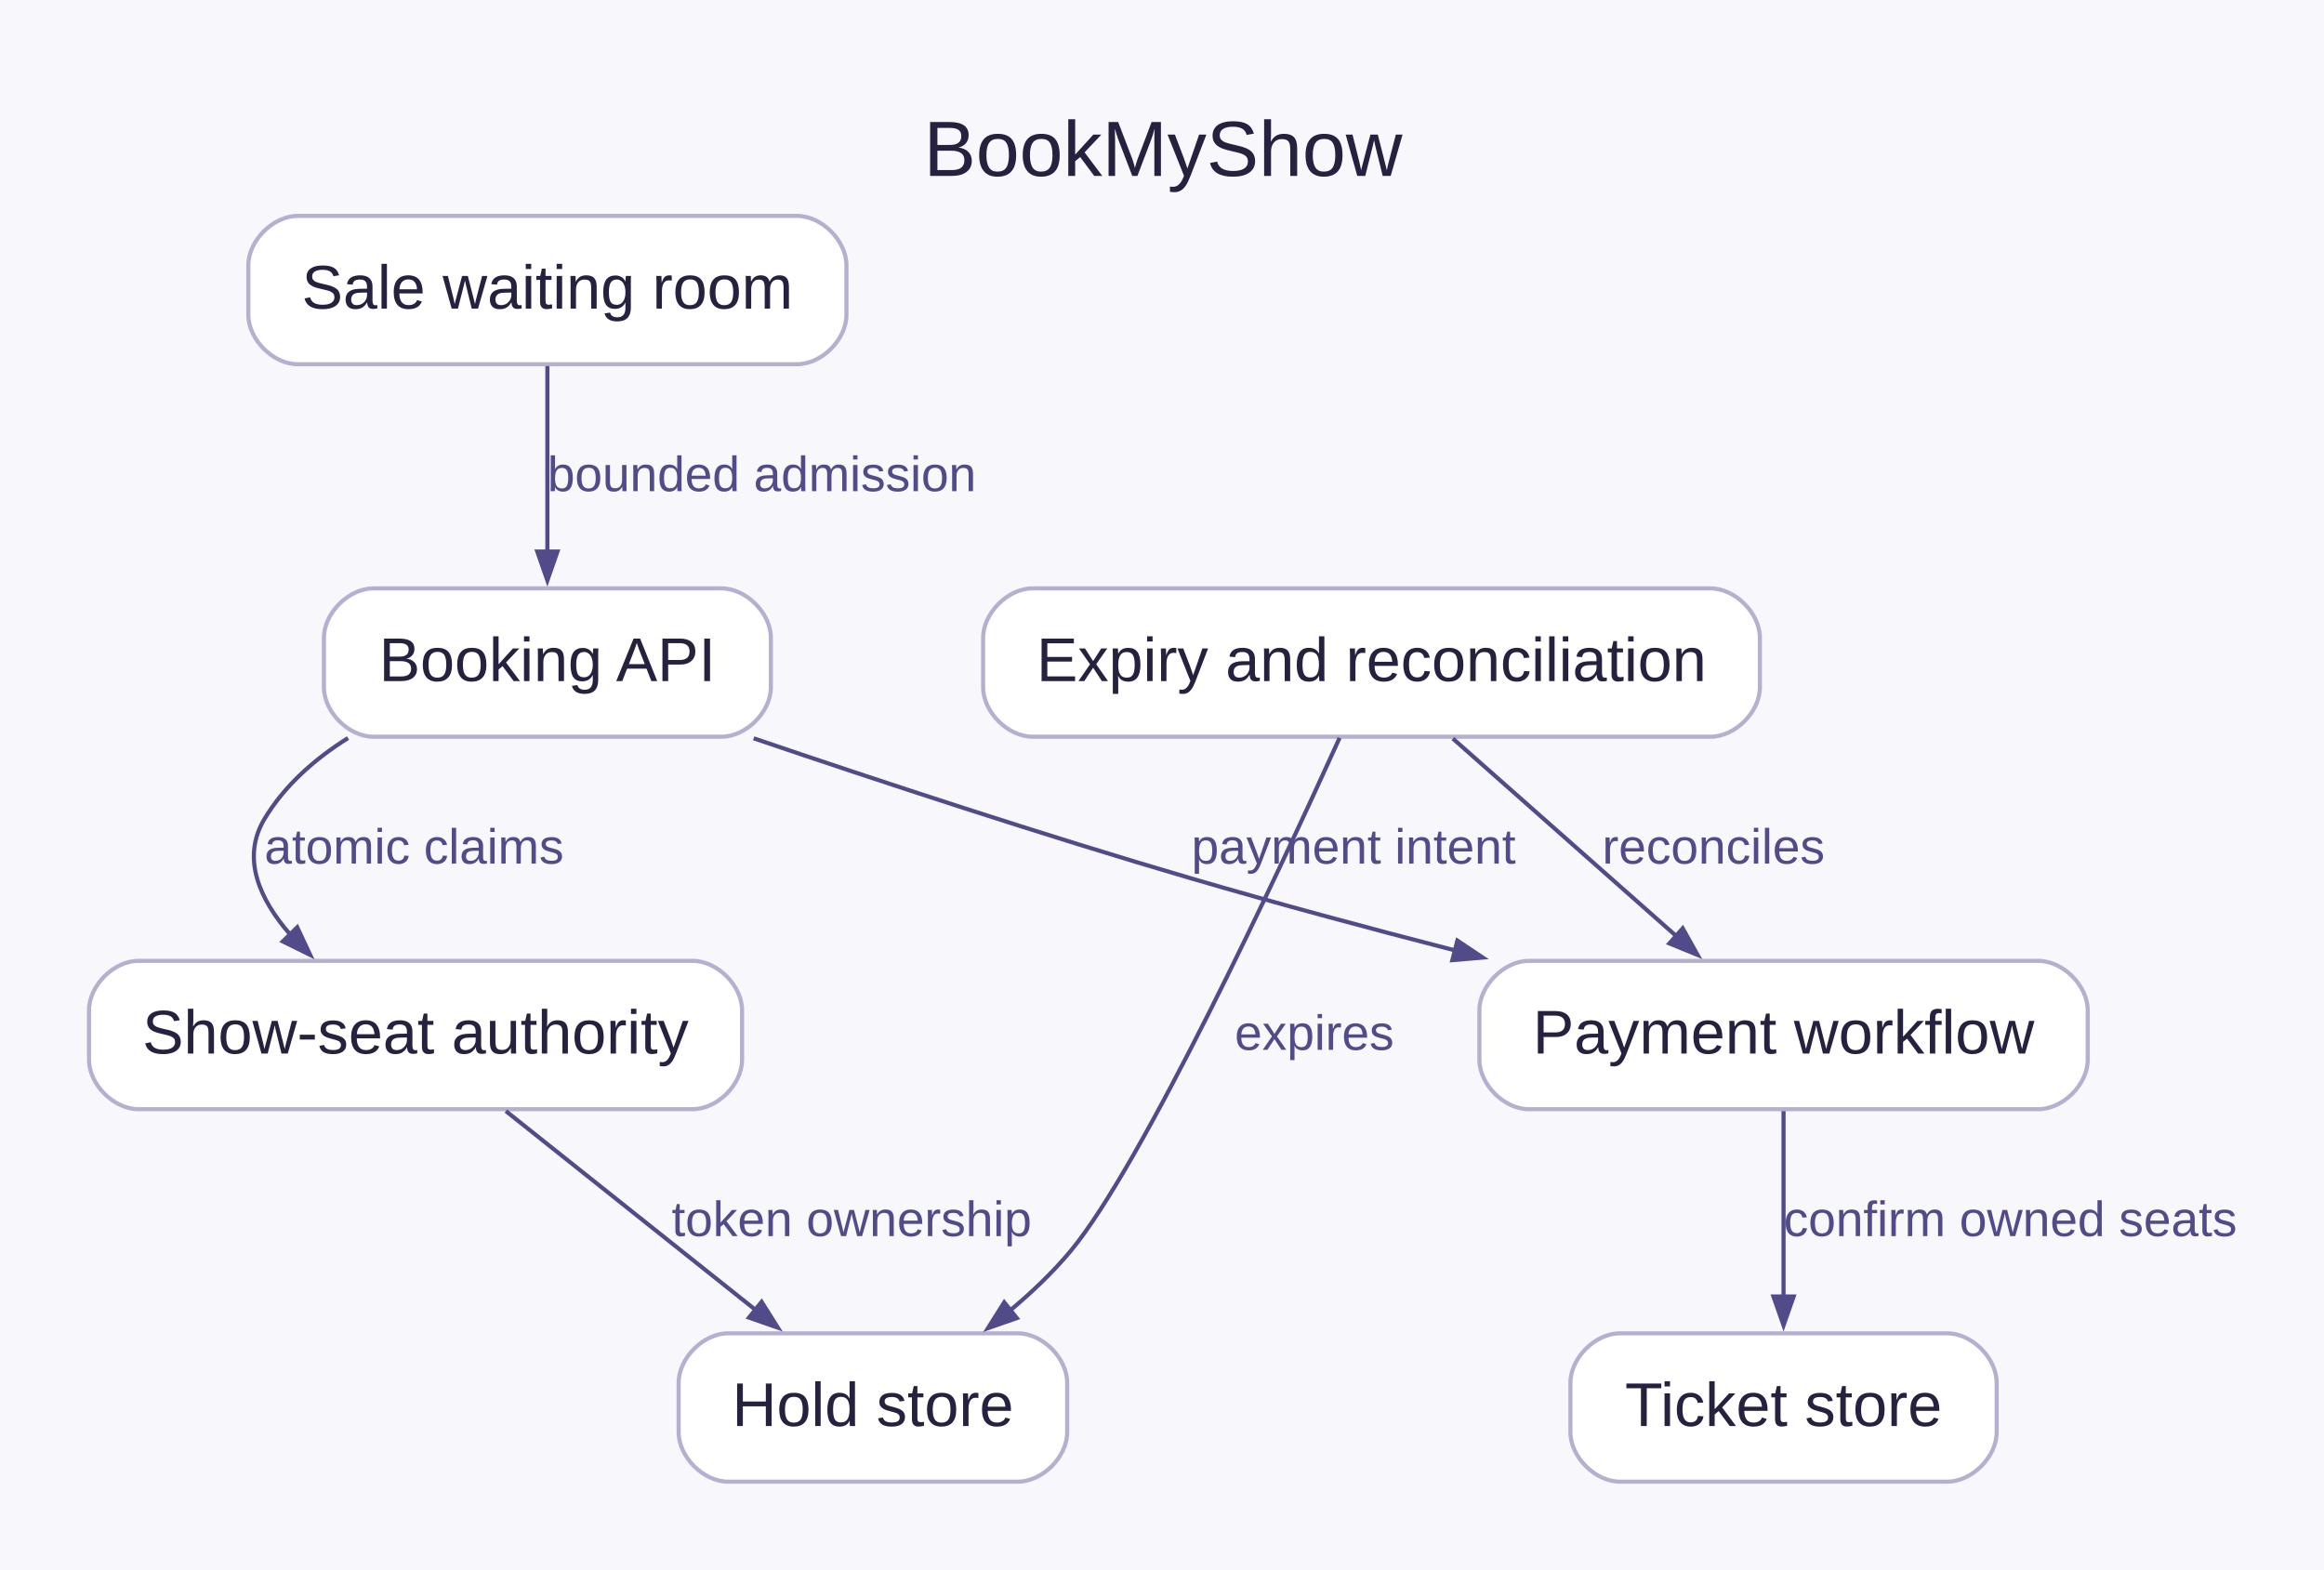
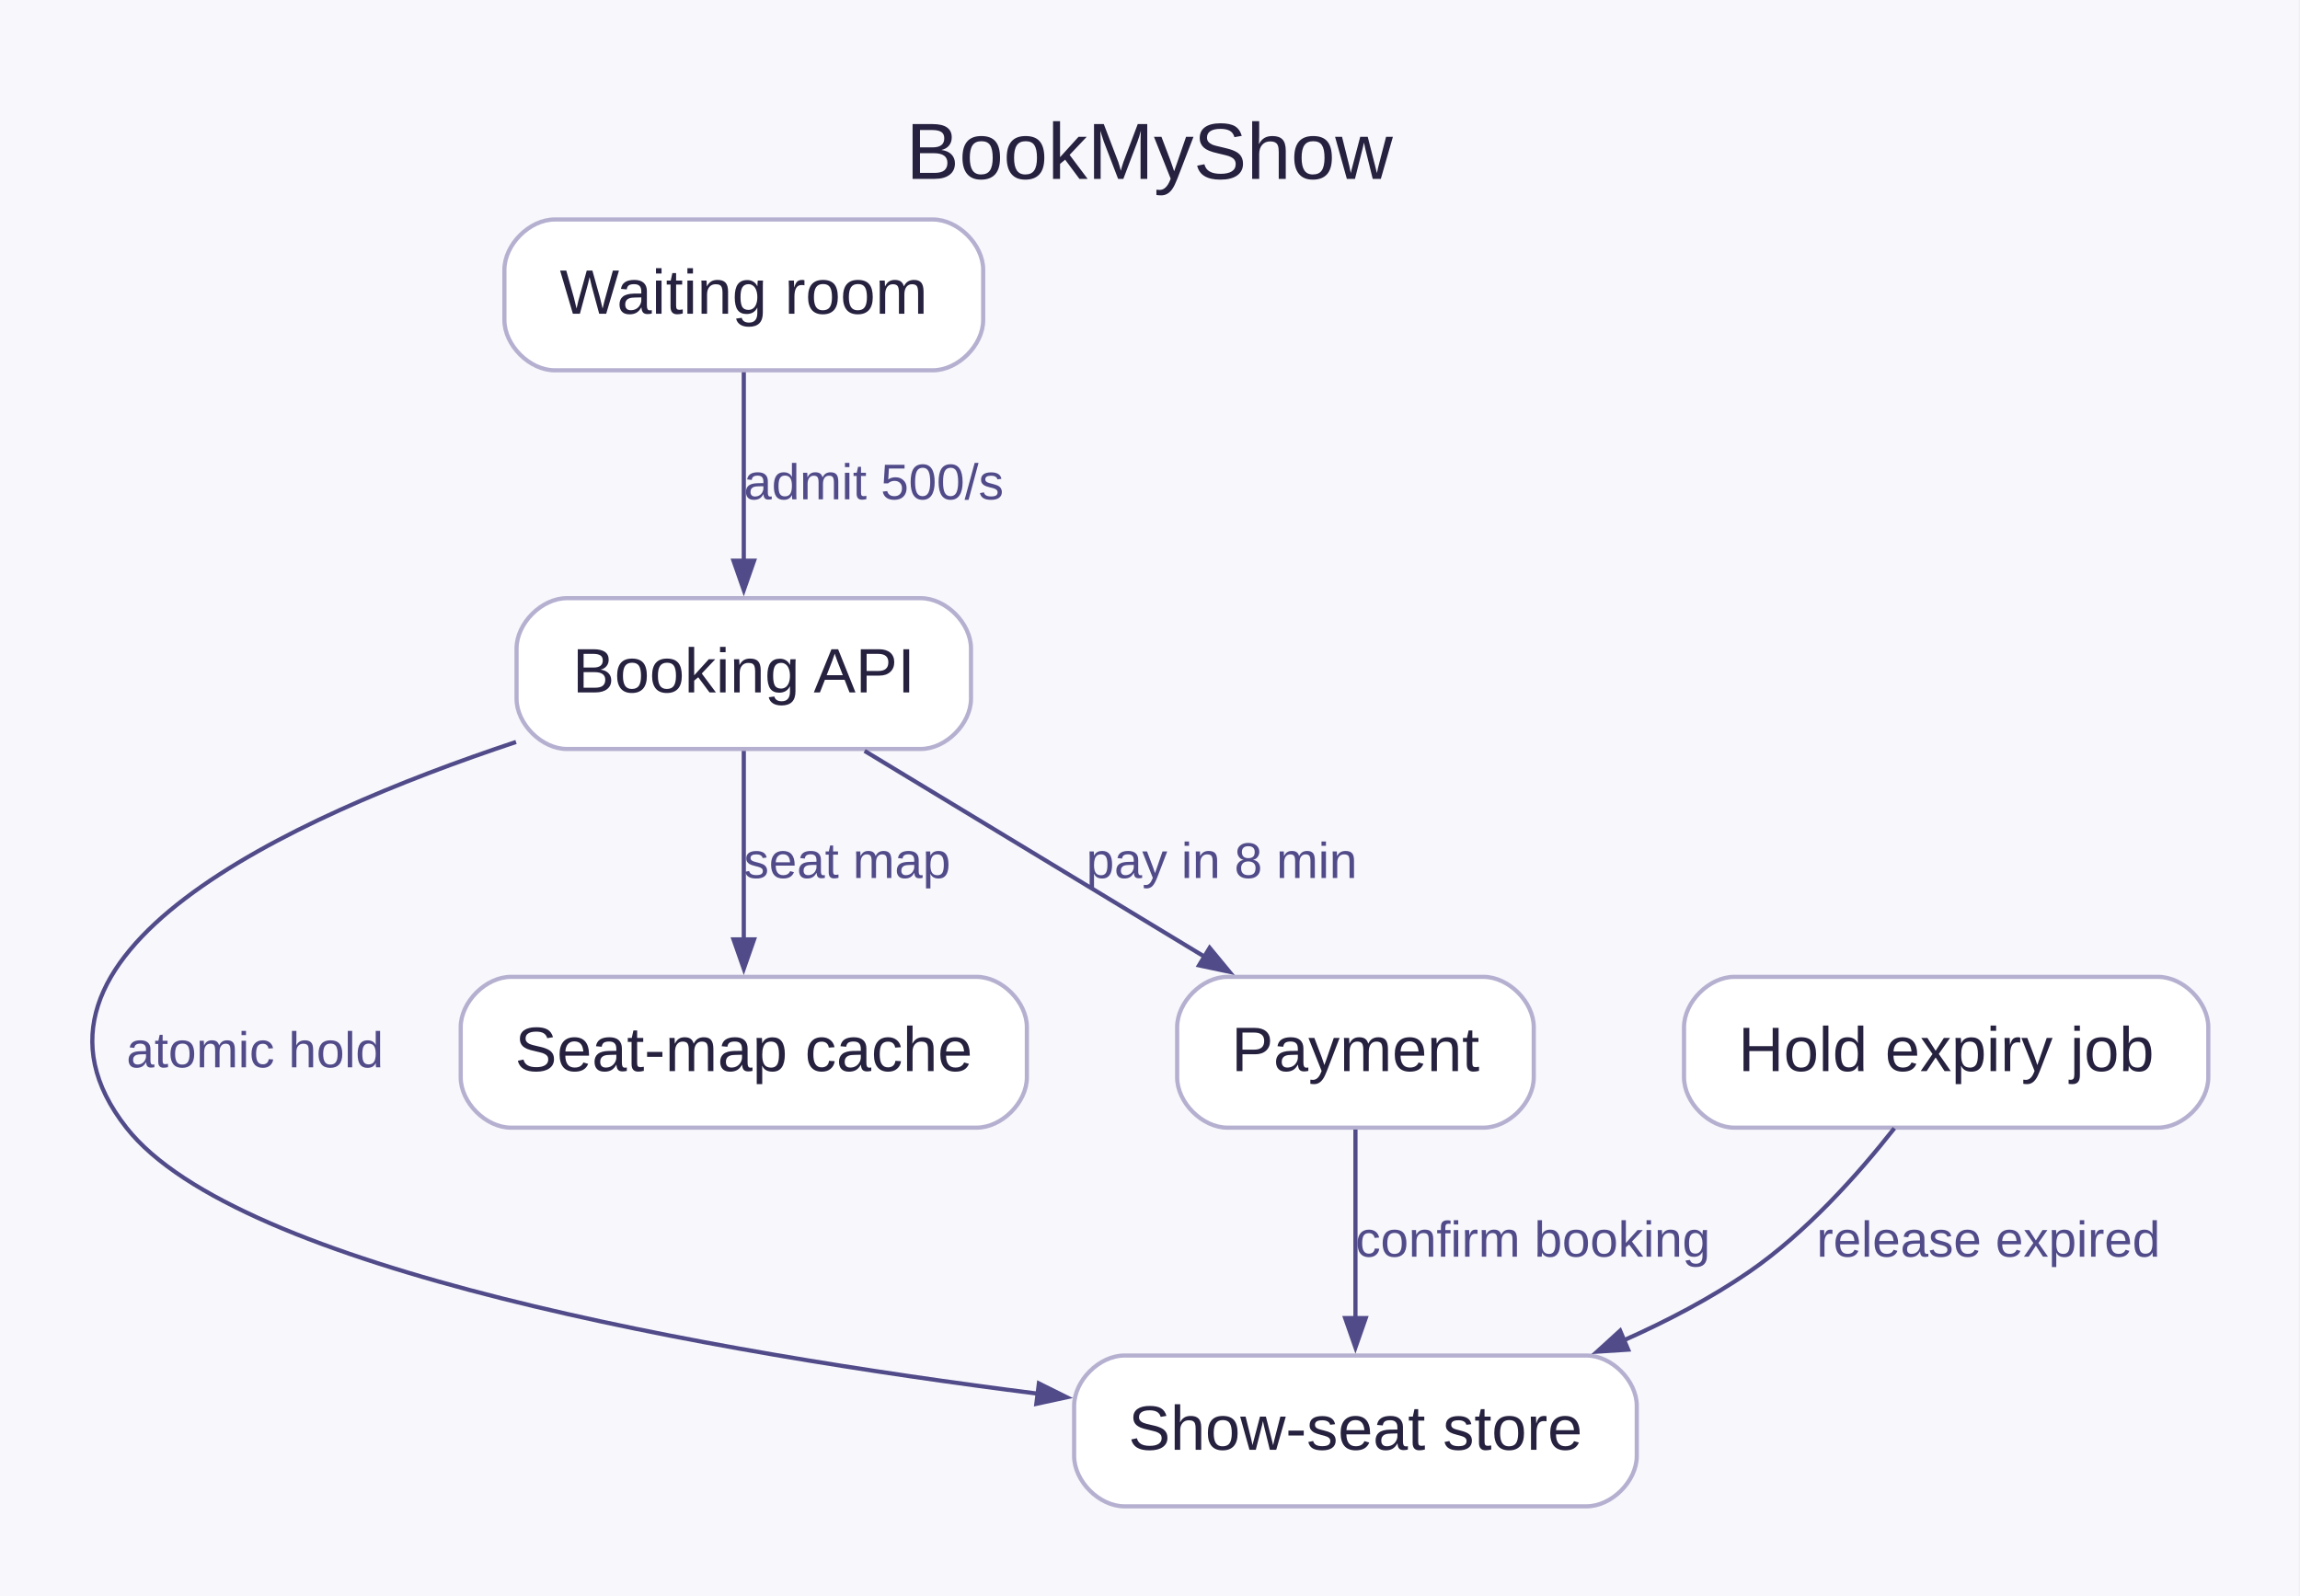
- <svg xmlns="http://www.w3.org/2000/svg" width="564pt" height="381pt" viewBox="0.00 0.00 564.00 381.00" role="img" aria-labelledby="answer-title answer-desc">
+ <svg xmlns="http://www.w3.org/2000/svg" width="549pt" height="381pt" viewBox="0.00 0.00 549.00 381.00" role="img" aria-labelledby="answer-title answer-desc">
  <g id="graph0" class="graph" transform="scale(1 1) rotate(0) translate(21.6 359.6)">
-     <polygon fill="#f7f7fc" stroke="none" points="-21.6,21.6 -21.6,-359.6 542.89,-359.6 542.89,21.6 -21.6,21.6" />
-     <text xml:space="preserve" text-anchor="middle" x="260.65" y="-316.9" font-family="Arial" font-size="19.00" fill="#25213e">BookMyShow</text>
+     <polygon fill="#f7f7fc" stroke="none" points="-21.6,21.6 -21.6,-359.6 527.11,-359.6 527.11,21.6 -21.6,21.6" />
+     <text xml:space="preserve" text-anchor="middle" x="252.75" y="-316.9" font-family="Arial" font-size="19.00" fill="#25213e">BookMyShow</text>
    <g id="node1" class="node">
-       <path fill="#ffffff" stroke="#b6b0d0" d="M171.82,-307.2C171.82,-307.2 50.67,-307.2 50.67,-307.2 44.67,-307.2 38.67,-301.2 38.67,-295.2 38.67,-295.2 38.67,-283.2 38.67,-283.2 38.67,-277.2 44.67,-271.2 50.67,-271.2 50.67,-271.2 171.82,-271.2 171.82,-271.2 177.82,-271.2 183.82,-277.2 183.82,-283.2 183.82,-283.2 183.82,-295.2 183.82,-295.2 183.82,-301.2 177.82,-307.2 171.82,-307.2" />
-       <text xml:space="preserve" text-anchor="middle" x="111.24" y="-284.7" font-family="Arial" font-size="15.00" fill="#25213e">Sale waiting room</text>
+       <path fill="#ffffff" stroke="#b6b0d0" d="M201.08,-307.2C201.08,-307.2 110.8,-307.2 110.8,-307.2 104.8,-307.2 98.8,-301.2 98.8,-295.2 98.8,-295.2 98.8,-283.2 98.8,-283.2 98.8,-277.2 104.8,-271.2 110.8,-271.2 110.8,-271.2 201.08,-271.2 201.08,-271.2 207.08,-271.2 213.08,-277.2 213.08,-283.2 213.08,-283.2 213.08,-295.2 213.08,-295.2 213.08,-301.2 207.08,-307.2 201.08,-307.2" />
+       <text xml:space="preserve" text-anchor="middle" x="155.94" y="-284.7" font-family="Arial" font-size="15.00" fill="#25213e">Waiting room</text>
    </g>
    <g id="node2" class="node">
-       <path fill="#ffffff" stroke="#b6b0d0" d="M153.48,-216.8C153.48,-216.8 69.01,-216.8 69.01,-216.8 63.01,-216.8 57.01,-210.8 57.01,-204.8 57.01,-204.8 57.01,-192.8 57.01,-192.8 57.01,-186.8 63.01,-180.8 69.01,-180.8 69.01,-180.8 153.48,-180.8 153.48,-180.8 159.48,-180.8 165.48,-186.8 165.48,-192.8 165.48,-192.8 165.48,-204.8 165.48,-204.8 165.48,-210.8 159.48,-216.8 153.48,-216.8" />
-       <text xml:space="preserve" text-anchor="middle" x="111.24" y="-194.3" font-family="Arial" font-size="15.00" fill="#25213e">Booking API</text>
+       <path fill="#ffffff" stroke="#b6b0d0" d="M198.17,-216.8C198.17,-216.8 113.7,-216.8 113.7,-216.8 107.7,-216.8 101.7,-210.8 101.7,-204.8 101.7,-204.8 101.7,-192.8 101.7,-192.8 101.7,-186.8 107.7,-180.8 113.7,-180.8 113.7,-180.8 198.17,-180.8 198.17,-180.8 204.17,-180.8 210.17,-186.8 210.17,-192.8 210.17,-192.8 210.17,-204.8 210.17,-204.8 210.17,-210.8 204.17,-216.8 198.17,-216.8" />
+       <text xml:space="preserve" text-anchor="middle" x="155.94" y="-194.3" font-family="Arial" font-size="15.00" fill="#25213e">Booking API</text>
    </g>
    <g id="edge1" class="edge">
-       <path fill="none" stroke="#514b89" d="M111.24,-270.74C111.24,-257.78 111.24,-239.92 111.24,-225.36" />
-       <polygon fill="#514b89" stroke="#514b89" points="113.69,-225.74 111.24,-218.74 108.79,-225.74 113.69,-225.74" />
-       <text xml:space="preserve" text-anchor="middle" x="163.28" y="-240.4" font-family="Arial" font-size="12.00" fill="#514b89">bounded admission</text>
+       <path fill="none" stroke="#514b89" d="M155.94,-270.74C155.94,-257.78 155.94,-239.92 155.94,-225.36" />
+       <polygon fill="#514b89" stroke="#514b89" points="158.39,-225.74 155.94,-218.74 153.49,-225.74 158.39,-225.74" />
+       <text xml:space="preserve" text-anchor="middle" x="186.96" y="-240.4" font-family="Arial" font-size="12.00" fill="#514b89">admit 500/s</text>
    </g>
    <g id="node3" class="node">
-       <path fill="#ffffff" stroke="#b6b0d0" d="M146.49,-126.4C146.49,-126.4 12,-126.4 12,-126.4 6,-126.4 0,-120.4 0,-114.4 0,-114.4 0,-102.4 0,-102.4 0,-96.4 6,-90.4 12,-90.4 12,-90.4 146.49,-90.4 146.49,-90.4 152.49,-90.4 158.49,-96.4 158.49,-102.4 158.49,-102.4 158.49,-114.4 158.49,-114.4 158.49,-120.4 152.49,-126.4 146.49,-126.4" />
-       <text xml:space="preserve" text-anchor="middle" x="79.24" y="-103.9" font-family="Arial" font-size="15.00" fill="#25213e">Show-seat authority</text>
+       <path fill="#ffffff" stroke="#b6b0d0" d="M357.09,-36C357.09,-36 246.79,-36 246.79,-36 240.79,-36 234.79,-30 234.79,-24 234.79,-24 234.79,-12 234.79,-12 234.79,-6 240.79,0 246.79,0 246.79,0 357.09,0 357.09,0 363.09,0 369.09,-6 369.09,-12 369.09,-12 369.09,-24 369.09,-24 369.09,-30 363.09,-36 357.09,-36" />
+       <text xml:space="preserve" text-anchor="middle" x="301.94" y="-13.5" font-family="Arial" font-size="15.00" fill="#25213e">Show-seat store</text>
+     </g>
+     <g id="edge3" class="edge">
+       <path fill="none" stroke="#514b89" d="M101.57,-182.47C47.28,-164.41 -23.8,-131.6 8.57,-90.4 35.17,-56.55 148.42,-36.74 226.17,-26.89" />
+       <polygon fill="#514b89" stroke="#514b89" points="226.38,-29.34 233.02,-26.04 225.77,-24.47 226.38,-29.34" />
+       <text xml:space="preserve" text-anchor="middle" x="39.26" y="-104.8" font-family="Arial" font-size="12.00" fill="#514b89">atomic hold</text>
+     </g>
+     <g id="node4" class="node">
+       <path fill="#ffffff" stroke="#b6b0d0" d="M211.51,-126.4C211.51,-126.4 100.37,-126.4 100.37,-126.4 94.37,-126.4 88.37,-120.4 88.37,-114.4 88.37,-114.4 88.37,-102.4 88.37,-102.4 88.37,-96.4 94.37,-90.4 100.37,-90.4 100.37,-90.4 211.51,-90.4 211.51,-90.4 217.51,-90.4 223.51,-96.4 223.51,-102.4 223.51,-102.4 223.51,-114.4 223.51,-114.4 223.51,-120.4 217.51,-126.4 211.51,-126.4" />
+       <text xml:space="preserve" text-anchor="middle" x="155.94" y="-103.9" font-family="Arial" font-size="15.00" fill="#25213e">Seat-map cache</text>
    </g>
    <g id="edge2" class="edge">
-       <path fill="none" stroke="#514b89" d="M62.86,-180.48C54.76,-175.39 47.43,-168.94 42.56,-160.8 36.91,-151.33 41.36,-141.37 48.85,-132.76" />
-       <polygon fill="#514b89" stroke="#514b89" points="50.53,-134.55 53.68,-127.84 47.03,-131.12 50.53,-134.55" />
-       <text xml:space="preserve" text-anchor="middle" x="78.9" y="-150" font-family="Arial" font-size="12.00" fill="#514b89">atomic claims</text>
+       <path fill="none" stroke="#514b89" d="M155.94,-180.34C155.94,-167.38 155.94,-149.52 155.94,-134.96" />
+       <polygon fill="#514b89" stroke="#514b89" points="158.39,-135.34 155.94,-128.34 153.49,-135.34 158.39,-135.34" />
+       <text xml:space="preserve" text-anchor="middle" x="180.62" y="-150" font-family="Arial" font-size="12.00" fill="#514b89">seat map</text>
    </g>
    <g id="node5" class="node">
-       <path fill="#ffffff" stroke="#b6b0d0" d="M473.06,-126.4C473.06,-126.4 349.43,-126.4 349.43,-126.4 343.43,-126.4 337.43,-120.4 337.43,-114.4 337.43,-114.4 337.43,-102.4 337.43,-102.4 337.43,-96.4 343.43,-90.4 349.43,-90.4 349.43,-90.4 473.06,-90.4 473.06,-90.4 479.06,-90.4 485.06,-96.4 485.06,-102.4 485.06,-102.4 485.06,-114.4 485.06,-114.4 485.06,-120.4 479.06,-126.4 473.06,-126.4" />
-       <text xml:space="preserve" text-anchor="middle" x="411.24" y="-103.9" font-family="Arial" font-size="15.00" fill="#25213e">Payment workflow</text>
+       <path fill="#ffffff" stroke="#b6b0d0" d="M332.5,-126.4C332.5,-126.4 271.38,-126.4 271.38,-126.4 265.38,-126.4 259.38,-120.4 259.38,-114.4 259.38,-114.4 259.38,-102.4 259.38,-102.4 259.38,-96.4 265.38,-90.4 271.38,-90.4 271.38,-90.4 332.5,-90.4 332.5,-90.4 338.5,-90.4 344.5,-96.4 344.5,-102.4 344.5,-102.4 344.5,-114.4 344.5,-114.4 344.5,-120.4 338.5,-126.4 332.5,-126.4" />
+       <text xml:space="preserve" text-anchor="middle" x="301.94" y="-103.9" font-family="Arial" font-size="15.00" fill="#25213e">Payment</text>
    </g>
    <g id="edge4" class="edge">
-       <path fill="none" stroke="#514b89" d="M161.31,-180.41C191.84,-170.03 231.76,-156.87 267.53,-146.4 288.16,-140.36 310.6,-134.33 331.49,-128.94" />
-       <polygon fill="#514b89" stroke="#514b89" points="332.08,-131.32 338.25,-127.2 330.86,-126.57 332.08,-131.32" />
-       <text xml:space="preserve" text-anchor="middle" x="306.89" y="-150" font-family="Arial" font-size="12.00" fill="#514b89">payment intent</text>
+       <path fill="none" stroke="#514b89" d="M184.78,-180.34C208.08,-166.23 240.99,-146.31 266,-131.16" />
+       <polygon fill="#514b89" stroke="#514b89" points="267.14,-133.33 271.86,-127.61 264.6,-129.14 267.14,-133.33" />
+       <text xml:space="preserve" text-anchor="middle" x="270.03" y="-150" font-family="Arial" font-size="12.00" fill="#514b89">pay in 8 min</text>
    </g>
-     <g id="node4" class="node">
-       <path fill="#ffffff" stroke="#b6b0d0" d="M225.39,-36C225.39,-36 155.1,-36 155.1,-36 149.1,-36 143.1,-30 143.1,-24 143.1,-24 143.1,-12 143.1,-12 143.1,-6 149.1,0 155.1,0 155.1,0 225.39,0 225.39,0 231.39,0 237.39,-6 237.39,-12 237.39,-12 237.39,-24 237.39,-24 237.39,-30 231.39,-36 225.39,-36" />
-       <text xml:space="preserve" text-anchor="middle" x="190.24" y="-13.5" font-family="Arial" font-size="15.00" fill="#25213e">Hold store</text>
-     </g>
-     <g id="edge3" class="edge">
-       <path fill="none" stroke="#514b89" d="M101.17,-89.94C118.66,-76.01 143.26,-56.42 162.18,-41.35" />
-       <polygon fill="#514b89" stroke="#514b89" points="163.23,-43.65 167.18,-37.37 160.17,-39.82 163.23,-43.65" />
-       <text xml:space="preserve" text-anchor="middle" x="185.08" y="-59.6" font-family="Arial" font-size="12.00" fill="#514b89">token ownership</text>
+     <g id="edge5" class="edge">
+       <path fill="none" stroke="#514b89" d="M301.94,-89.94C301.94,-76.98 301.94,-59.12 301.94,-44.56" />
+       <polygon fill="#514b89" stroke="#514b89" points="304.39,-44.94 301.94,-37.94 299.49,-44.94 304.39,-44.94" />
+       <text xml:space="preserve" text-anchor="middle" x="344.29" y="-59.6" font-family="Arial" font-size="12.00" fill="#514b89">confirm booking</text>
    </g>
    <g id="node6" class="node">
-       <path fill="#ffffff" stroke="#b6b0d0" d="M450.96,-36C450.96,-36 371.52,-36 371.52,-36 365.52,-36 359.52,-30 359.52,-24 359.52,-24 359.52,-12 359.52,-12 359.52,-6 365.52,0 371.52,0 371.52,0 450.96,0 450.96,0 456.96,0 462.96,-6 462.96,-12 462.96,-12 462.96,-24 462.96,-24 462.96,-30 456.96,-36 450.96,-36" />
-       <text xml:space="preserve" text-anchor="middle" x="411.24" y="-13.5" font-family="Arial" font-size="15.00" fill="#25213e">Ticket store</text>
-     </g>
-     <g id="edge5" class="edge">
-       <path fill="none" stroke="#514b89" d="M411.24,-89.94C411.24,-76.98 411.24,-59.12 411.24,-44.56" />
-       <polygon fill="#514b89" stroke="#514b89" points="413.69,-44.94 411.24,-37.94 408.79,-44.94 413.69,-44.94" />
-       <text xml:space="preserve" text-anchor="middle" x="466.27" y="-59.6" font-family="Arial" font-size="12.00" fill="#514b89">confirm owned seats</text>
-     </g>
-     <g id="node7" class="node">
-       <path fill="#ffffff" stroke="#b6b0d0" d="M393.5,-216.8C393.5,-216.8 228.99,-216.8 228.99,-216.8 222.99,-216.8 216.99,-210.8 216.99,-204.8 216.99,-204.8 216.99,-192.8 216.99,-192.8 216.99,-186.8 222.99,-180.8 228.99,-180.8 228.99,-180.8 393.5,-180.8 393.5,-180.8 399.5,-180.8 405.5,-186.8 405.5,-192.8 405.5,-192.8 405.5,-204.8 405.5,-204.8 405.5,-210.8 399.5,-216.8 393.5,-216.8" />
-       <text xml:space="preserve" text-anchor="middle" x="311.24" y="-194.3" font-family="Arial" font-size="15.00" fill="#25213e">Expiry and reconciliation</text>
+       <path fill="#ffffff" stroke="#b6b0d0" d="M493.51,-126.4C493.51,-126.4 392.37,-126.4 392.37,-126.4 386.37,-126.4 380.37,-120.4 380.37,-114.4 380.37,-114.4 380.37,-102.4 380.37,-102.4 380.37,-96.4 386.37,-90.4 392.37,-90.4 392.37,-90.4 493.51,-90.4 493.51,-90.4 499.51,-90.4 505.51,-96.4 505.51,-102.4 505.51,-102.4 505.51,-114.4 505.51,-114.4 505.51,-120.4 499.51,-126.4 493.51,-126.4" />
+       <text xml:space="preserve" text-anchor="middle" x="442.94" y="-103.9" font-family="Arial" font-size="15.00" fill="#25213e">Hold expiry job</text>
    </g>
    <g id="edge6" class="edge">
-       <path fill="none" stroke="#514b89" d="M303.5,-180.51C288.5,-147.43 255.44,-76.63 238.24,-56 233.89,-50.77 228.67,-45.82 223.3,-41.35" />
-       <polygon fill="#514b89" stroke="#514b89" points="225.16,-39.7 218.16,-37.26 222.11,-43.53 225.16,-39.7" />
-       <text xml:space="preserve" text-anchor="middle" x="297.37" y="-104.8" font-family="Arial" font-size="12.00" fill="#514b89">expires</text>
-     </g>
-     <g id="edge7" class="edge">
-       <path fill="none" stroke="#514b89" d="M331,-180.34C346.61,-166.53 368.53,-147.16 385.52,-132.14" />
-       <polygon fill="#514b89" stroke="#514b89" points="386.77,-134.3 390.39,-127.83 383.53,-130.63 386.77,-134.3" />
-       <text xml:space="preserve" text-anchor="middle" x="394.24" y="-150" font-family="Arial" font-size="12.00" fill="#514b89">reconciles</text>
+       <path fill="none" stroke="#514b89" d="M430.57,-90.25C421.91,-79.24 409.49,-65.32 395.94,-56 386.75,-49.68 376.33,-44.22 365.86,-39.58" />
+       <polygon fill="#514b89" stroke="#514b89" points="367.03,-37.41 359.63,-36.93 365.12,-41.93 367.03,-37.41" />
+       <text xml:space="preserve" text-anchor="middle" x="453.03" y="-59.6" font-family="Arial" font-size="12.00" fill="#514b89">release expired</text>
    </g>
  </g>
</svg>
